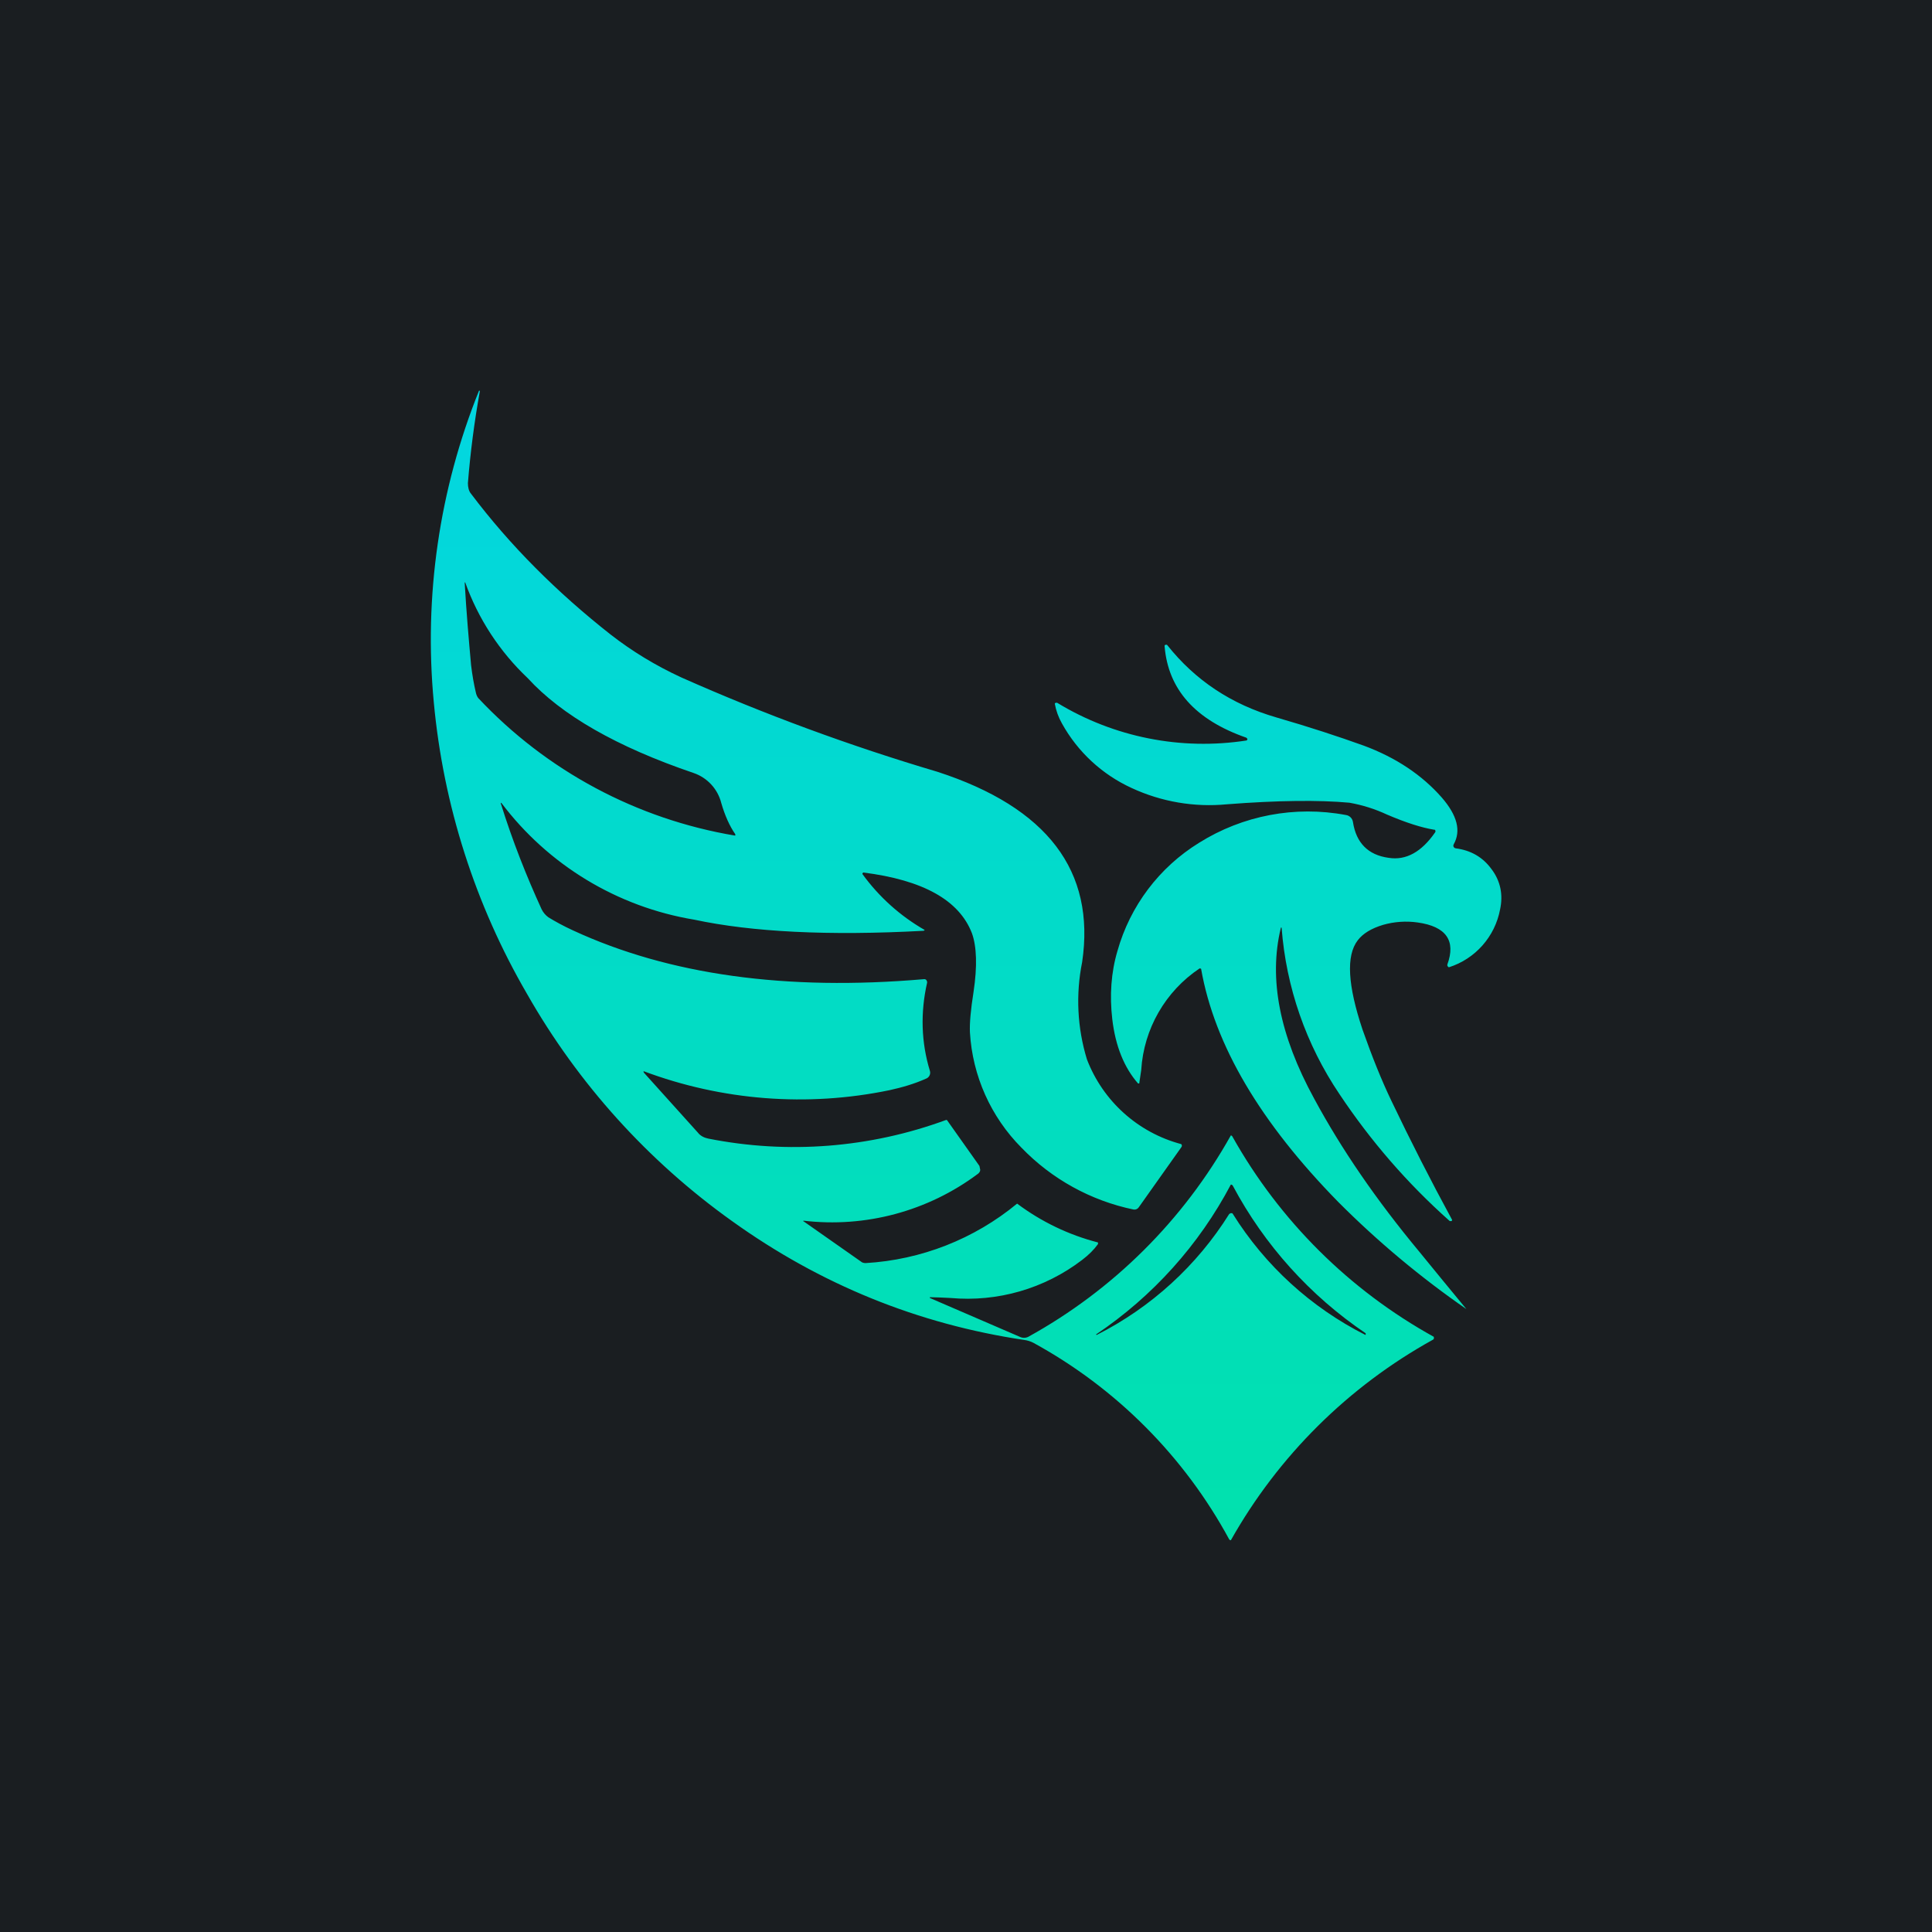
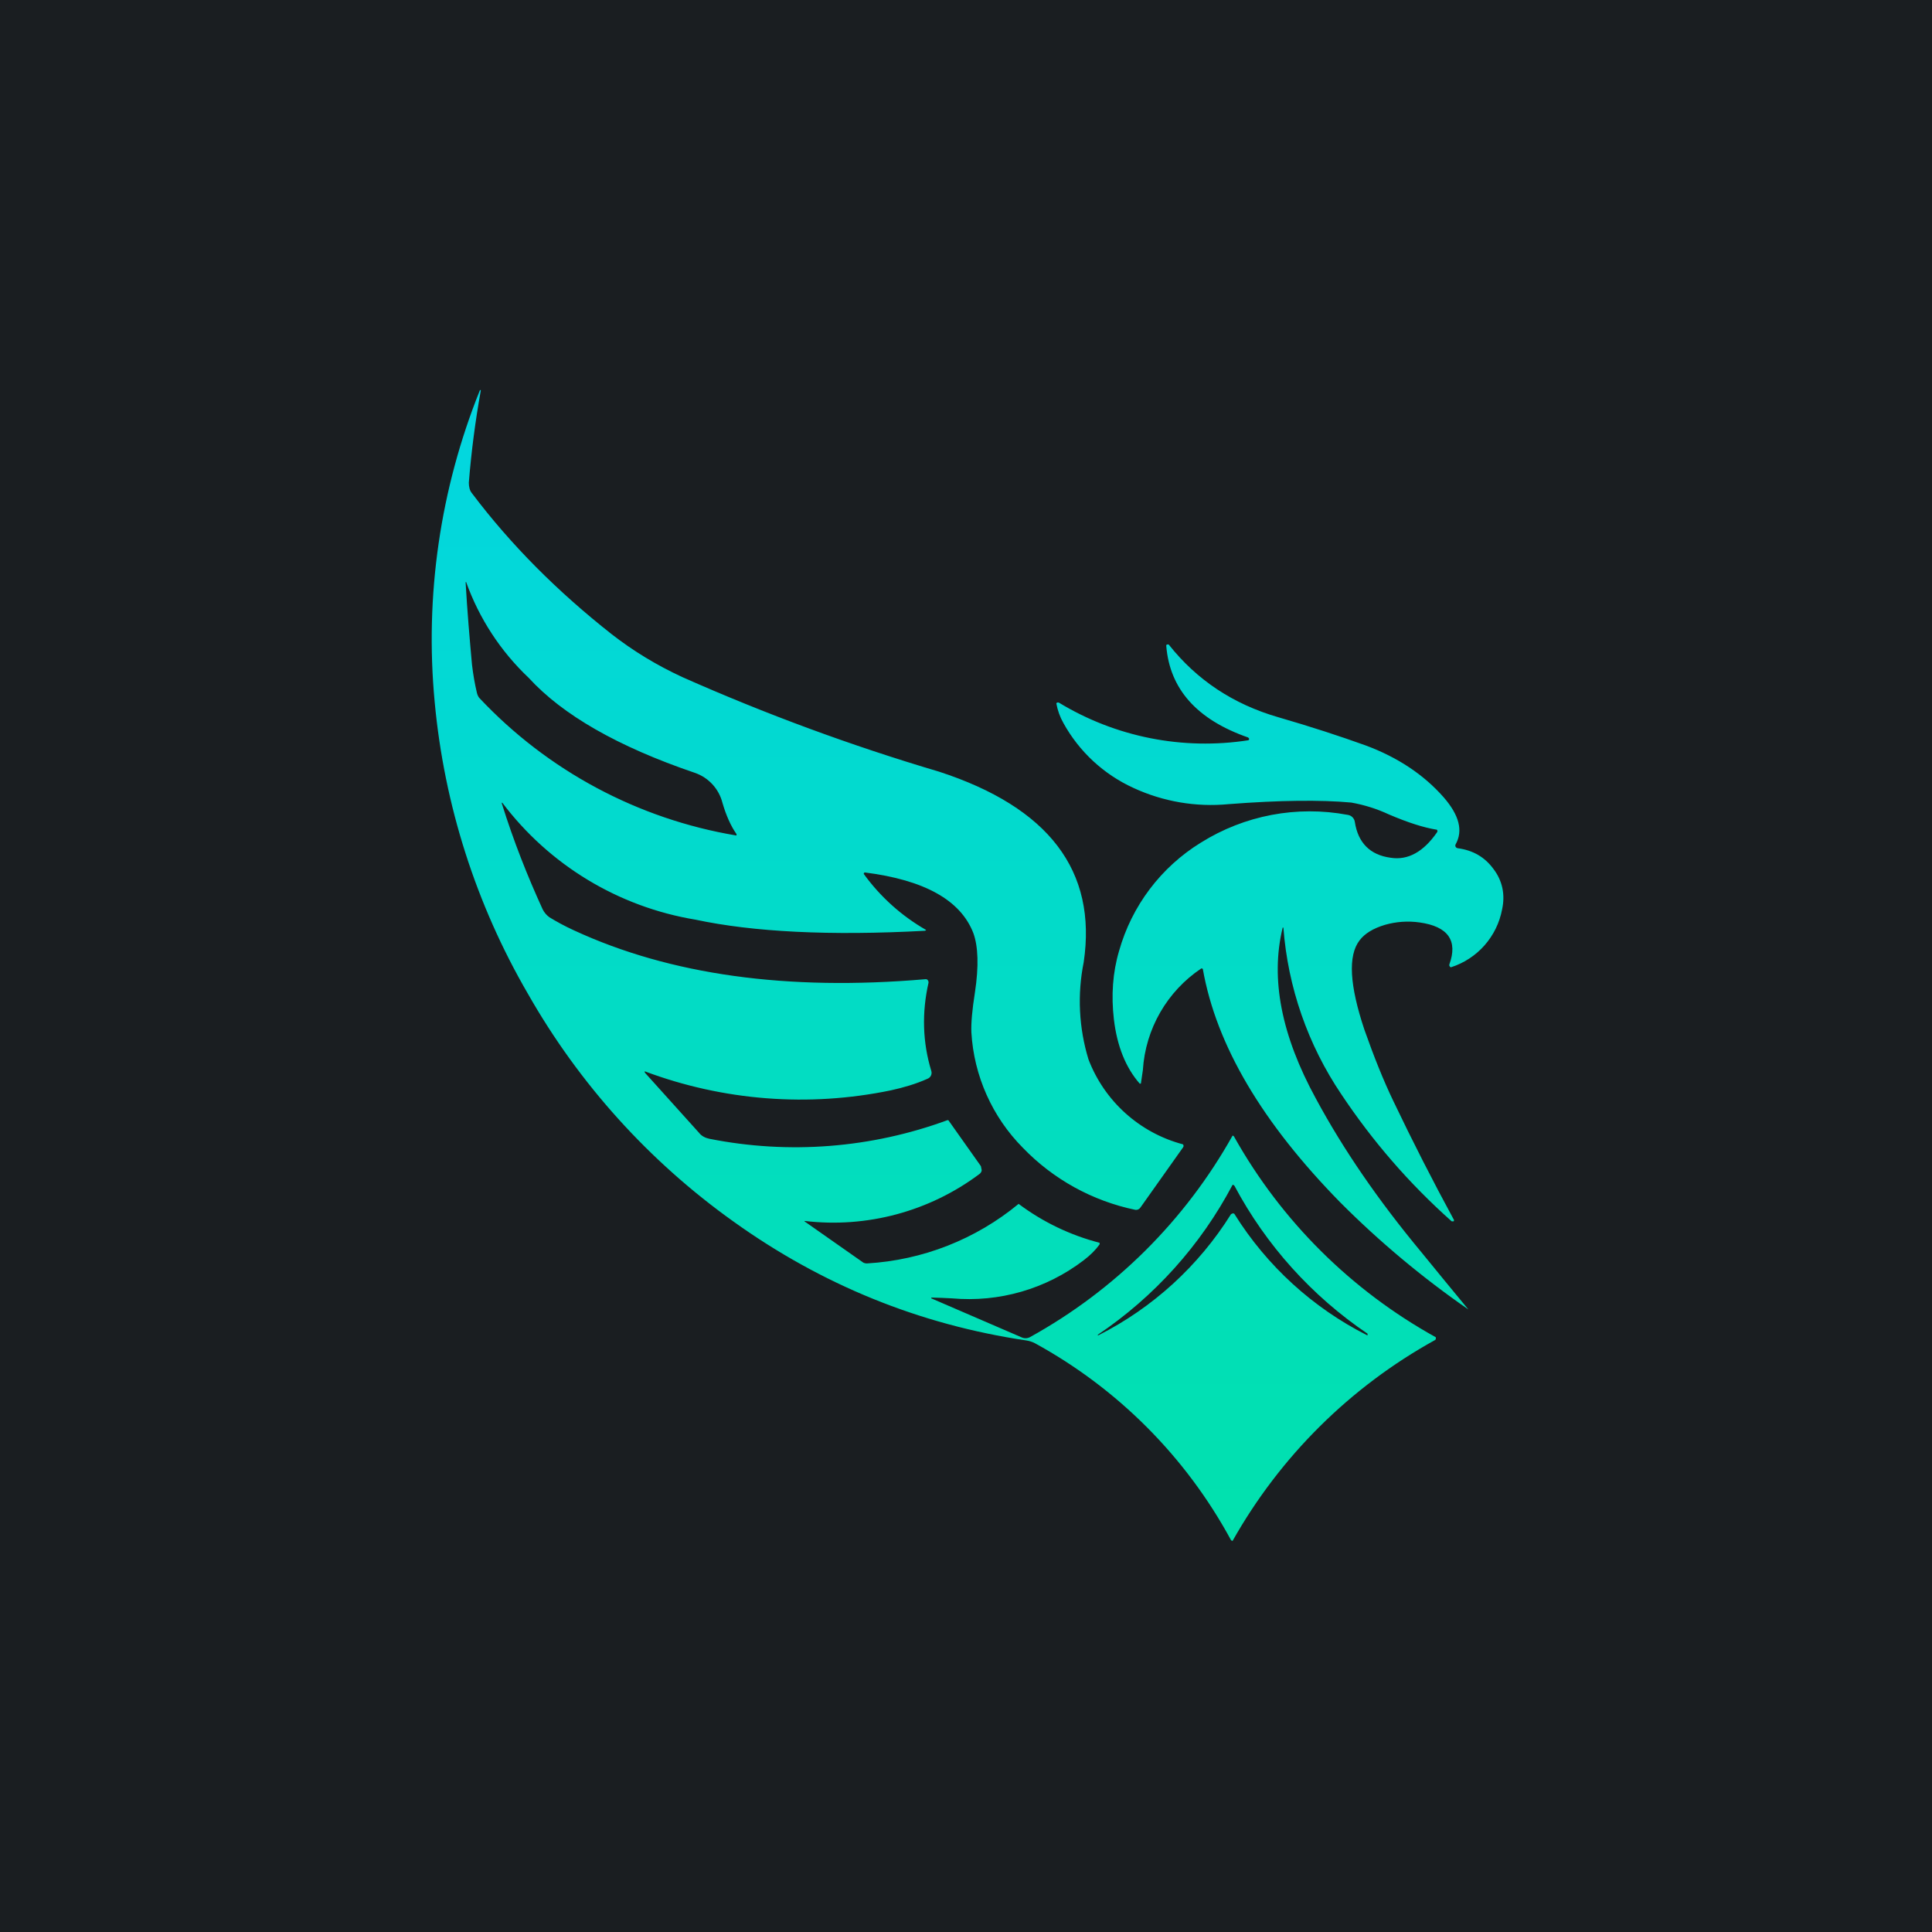
<svg xmlns="http://www.w3.org/2000/svg" viewBox="0 0 56 56">
  <rect x="0" y="0" width="56" height="56" fill="#1A1E21" />
-   <g transform="translate(7.14,7.18) scale(0.7436)">
-     <g transform="translate(-12.91,-14.52) scale(1.5457)">
-       <g>
-         <path d="M14.24 13v.02a23.59 23.59 0 0 0-.3 2.31c0 .1.02.2.08.27.98 1.3 2.16 2.48 3.52 3.55.54.42 1.13.78 1.78 1.08a53.08 53.08 0 0 0 6.46 2.38c2.77.9 3.99 2.5 3.65 4.8a5 5 0 0 0 .12 2.45A3.51 3.51 0 0 0 31.93 32a.06.06 0 0 1 0 .08l-1.07 1.51a.13.13 0 0 1-.13.06 5.48 5.48 0 0 1-2.83-1.56 4.5 4.5 0 0 1-1.3-2.91c-.01-.23.02-.57.09-1.01.1-.66.08-1.16-.04-1.49-.32-.83-1.23-1.34-2.74-1.53l-.02.02v.02a5.02 5.02 0 0 0 1.57 1.41l-.01.01-.02.01c-2.4.13-4.33.03-5.78-.28a7.66 7.66 0 0 1-4.87-2.95l-.01.01v.01c.3.96.65 1.84 1.03 2.67.04.08.1.15.17.2.18.11.38.22.62.33 2.42 1.12 5.37 1.53 8.85 1.23a.07.07 0 0 1 .06.02l.02.04v.03c-.17.75-.15 1.5.07 2.22a.16.16 0 0 1-.1.2c-.29.13-.6.22-.92.29a11.19 11.19 0 0 1-6.2-.48v.02l.01.02 1.36 1.51c.06.08.16.13.26.15a11.1 11.1 0 0 0 6-.47c.02 0 .03.01.04.03l.8 1.13.02.1c0 .04-.03.08-.06.1a6.14 6.14 0 0 1-4.4 1.18v.02h.01l1.44 1.01c.03.03.08.04.12.04a6.6 6.6 0 0 0 3.82-1.5 5.83 5.83 0 0 0 2.04.98v.04c-.1.14-.23.27-.4.4a4.76 4.76 0 0 1-3.32.96 14.37 14.37 0 0 0-.52-.02v.02l2.27.98a.24.24 0 0 0 .21 0 13.11 13.11 0 0 0 5.11-5.08.05.05 0 0 1 .04.03 13.09 13.09 0 0 0 5.08 5.05v.05l-.02.02a13.16 13.16 0 0 0-5.1 5.06.05.05 0 0 1-.04-.02 12.37 12.37 0 0 0-4.94-4.96.69.69 0 0 0-.22-.07c-2.69-.4-5.15-1.4-7.38-3a17.93 17.93 0 0 1-5.17-5.73 17.92 17.92 0 0 1-2.35-7.35A16.8 16.8 0 0 1 14.22 13h.02Zm18.94 20.02a10.4 10.4 0 0 1-3.4 3.78l.01.01h.01a8.42 8.42 0 0 0 3.34-3.05l.04-.02c.03 0 .04 0 .05.02a8.42 8.42 0 0 0 3.34 3.05h.01v-.04a10.4 10.4 0 0 1-3.35-3.72c-.01-.02-.03-.03-.05-.03Zm-1.6-13.6c.7.88 1.61 1.49 2.75 1.82.83.24 1.56.48 2.2.71.81.3 1.47.74 1.97 1.31.39.45.49.84.3 1.18l-.01.03a.07.07 0 0 0 .06.07c.38.05.68.22.9.52.23.3.3.65.22 1.02a1.9 1.9 0 0 1-1.29 1.46l-.02-.01-.02-.03v-.03c.22-.6-.03-.96-.75-1.06a2.1 2.1 0 0 0-.87.06c-.3.09-.51.22-.64.39-.3.39-.25 1.14.12 2.25.24.68.48 1.28.73 1.8a64.23 64.23 0 0 0 1.53 3l-.01.03h-.05c-1.08-.96-2-2.03-2.78-3.2a8.67 8.67 0 0 1-1.46-4.2h-.02v.01c-.31 1.28-.03 2.71.84 4.3.69 1.28 1.57 2.56 2.65 3.86a245.97 245.97 0 0 0 1.19 1.45 23.24 23.24 0 0 1-3.23-2.7c-1.96-2-3.12-3.95-3.46-5.88l-.02-.01a.03.03 0 0 0-.02 0 3.33 3.33 0 0 0-1.47 2.56 10.71 10.71 0 0 1-.05.34h-.03c-.35-.4-.57-.94-.65-1.62-.07-.6-.03-1.18.13-1.72a4.7 4.7 0 0 1 2.06-2.73 5.17 5.17 0 0 1 3.7-.7.21.21 0 0 1 .18.18c.08.52.38.83.9.9.44.07.83-.15 1.17-.64l.01-.02a.05.05 0 0 0-.02-.05h-.02c-.3-.05-.69-.17-1.18-.38a3.83 3.83 0 0 0-.95-.3c-.77-.07-1.8-.06-3.09.04a4.65 4.65 0 0 1-2.4-.41 3.83 3.83 0 0 1-1.76-1.63 1.56 1.56 0 0 1-.18-.5l.02-.02h.04a7.1 7.1 0 0 0 4.78.95l.02-.03-.01-.02-.02-.02c-1.29-.45-1.97-1.22-2.06-2.3v-.03l.02-.01a.04.04 0 0 1 .04 0Zm-17.72-1.58v.02c.04.7.1 1.4.16 2.06.03.25.07.48.12.69.01.05.03.1.06.14a11.48 11.48 0 0 0 6.48 3.47.04.04 0 0 0 0-.04c-.14-.2-.26-.47-.35-.78a1.08 1.08 0 0 0-.7-.76c-1.94-.66-3.33-1.46-4.18-2.39a6.2 6.2 0 0 1-1.58-2.42l-.01.01Z" fill="url(#g1)" />
-         <defs>
-           <linearGradient id="g1" x1="26.5" y1="13" x2="26.5" y2="42" gradientUnits="userSpaceOnUse">
-             <stop stop-color="#03D6E1" />
-             <stop offset="1" stop-color="#01E1AD" />
-           </linearGradient>
-         </defs>
-       </g>
+   <g transform="translate(-2.45,-3.65) scale(1.1506)">
+     <g>
+       <path d="M14.24 13v.02a23.59 23.59 0 0 0-.3 2.31c0 .1.02.2.08.27.98 1.3 2.16 2.48 3.52 3.55.54.42 1.13.78 1.78 1.08a53.08 53.08 0 0 0 6.46 2.38c2.77.9 3.99 2.5 3.65 4.8a5 5 0 0 0 .12 2.45A3.51 3.51 0 0 0 31.93 32a.06.06 0 0 1 0 .08l-1.07 1.51a.13.13 0 0 1-.13.06 5.48 5.48 0 0 1-2.83-1.56 4.5 4.5 0 0 1-1.3-2.91c-.01-.23.02-.57.09-1.01.1-.66.08-1.16-.04-1.49-.32-.83-1.23-1.34-2.74-1.53l-.02.02v.02a5.02 5.02 0 0 0 1.57 1.41l-.01.01-.02.01c-2.4.13-4.33.03-5.78-.28a7.66 7.66 0 0 1-4.87-2.95l-.01.01v.01c.3.96.65 1.84 1.03 2.67.04.08.1.15.17.2.18.11.38.22.62.33 2.42 1.12 5.37 1.53 8.85 1.23a.07.07 0 0 1 .06.02l.02.04v.03c-.17.75-.15 1.5.07 2.22a.16.16 0 0 1-.1.2c-.29.13-.6.22-.92.29a11.19 11.19 0 0 1-6.2-.48v.02l.01.02 1.36 1.51c.06.08.16.13.26.15a11.1 11.1 0 0 0 6-.47c.02 0 .03.01.04.03l.8 1.13.02.1c0 .04-.03.08-.06.1a6.14 6.14 0 0 1-4.4 1.18v.02h.01l1.44 1.01c.03.03.08.04.12.04a6.6 6.6 0 0 0 3.82-1.5 5.83 5.83 0 0 0 2.04.98v.04c-.1.14-.23.27-.4.4a4.76 4.76 0 0 1-3.32.96 14.37 14.37 0 0 0-.52-.02v.02l2.27.98a.24.24 0 0 0 .21 0 13.11 13.11 0 0 0 5.11-5.08.05.05 0 0 1 .04.03 13.09 13.09 0 0 0 5.08 5.05v.05l-.02.02a13.16 13.16 0 0 0-5.1 5.06.05.05 0 0 1-.04-.02 12.37 12.37 0 0 0-4.94-4.96.69.69 0 0 0-.22-.07c-2.69-.4-5.15-1.4-7.38-3a17.93 17.93 0 0 1-5.17-5.73 17.92 17.92 0 0 1-2.35-7.35A16.8 16.8 0 0 1 14.22 13h.02Zm18.94 20.02a10.4 10.4 0 0 1-3.4 3.78l.01.01h.01a8.42 8.42 0 0 0 3.34-3.05l.04-.02c.03 0 .04 0 .05.02a8.42 8.42 0 0 0 3.34 3.05h.01v-.04a10.4 10.4 0 0 1-3.35-3.72c-.01-.02-.03-.03-.05-.03Zm-1.6-13.6c.7.88 1.61 1.49 2.75 1.82.83.24 1.56.48 2.2.71.81.3 1.47.74 1.97 1.31.39.45.49.84.3 1.18l-.01.03a.07.07 0 0 0 .06.07c.38.05.68.22.9.52.23.3.3.65.22 1.02a1.9 1.9 0 0 1-1.29 1.46l-.02-.01-.02-.03v-.03c.22-.6-.03-.96-.75-1.06a2.1 2.1 0 0 0-.87.06c-.3.09-.51.22-.64.39-.3.39-.25 1.14.12 2.25.24.68.48 1.28.73 1.8a64.23 64.23 0 0 0 1.53 3l-.01.03h-.05c-1.08-.96-2-2.03-2.78-3.2a8.67 8.67 0 0 1-1.46-4.2h-.02v.01c-.31 1.28-.03 2.71.84 4.3.69 1.28 1.57 2.56 2.65 3.86a245.97 245.97 0 0 0 1.19 1.45 23.24 23.24 0 0 1-3.23-2.7c-1.96-2-3.12-3.95-3.46-5.88l-.02-.01a.03.03 0 0 0-.02 0 3.33 3.33 0 0 0-1.47 2.56 10.71 10.71 0 0 1-.05.34h-.03c-.35-.4-.57-.94-.65-1.62-.07-.6-.03-1.18.13-1.72a4.7 4.7 0 0 1 2.06-2.73 5.17 5.17 0 0 1 3.7-.7.21.21 0 0 1 .18.18c.08.52.38.83.9.9.44.07.83-.15 1.17-.64l.01-.02a.05.05 0 0 0-.02-.05h-.02c-.3-.05-.69-.17-1.18-.38a3.83 3.83 0 0 0-.95-.3c-.77-.07-1.8-.06-3.09.04a4.65 4.65 0 0 1-2.4-.41 3.83 3.83 0 0 1-1.76-1.63 1.56 1.56 0 0 1-.18-.5l.02-.02h.04a7.1 7.1 0 0 0 4.78.95l.02-.03-.01-.02-.02-.02c-1.29-.45-1.97-1.22-2.06-2.3v-.03l.02-.01a.04.04 0 0 1 .04 0Zm-17.72-1.58v.02c.04.7.1 1.4.16 2.06.03.25.07.48.12.69.01.05.03.1.06.14a11.48 11.48 0 0 0 6.48 3.47.04.04 0 0 0 0-.04c-.14-.2-.26-.47-.35-.78a1.08 1.08 0 0 0-.7-.76c-1.94-.66-3.33-1.46-4.18-2.39a6.2 6.2 0 0 1-1.58-2.42l-.01.01Z" fill="url(#g1)" />
+       <defs>
+         <linearGradient id="g1" x1="26.5" y1="13" x2="26.5" y2="42" gradientUnits="userSpaceOnUse">
+           <stop stop-color="#03D6E1" />
+           <stop offset="1" stop-color="#01E1AD" />
+         </linearGradient>
+       </defs>
    </g>
  </g>
</svg>
